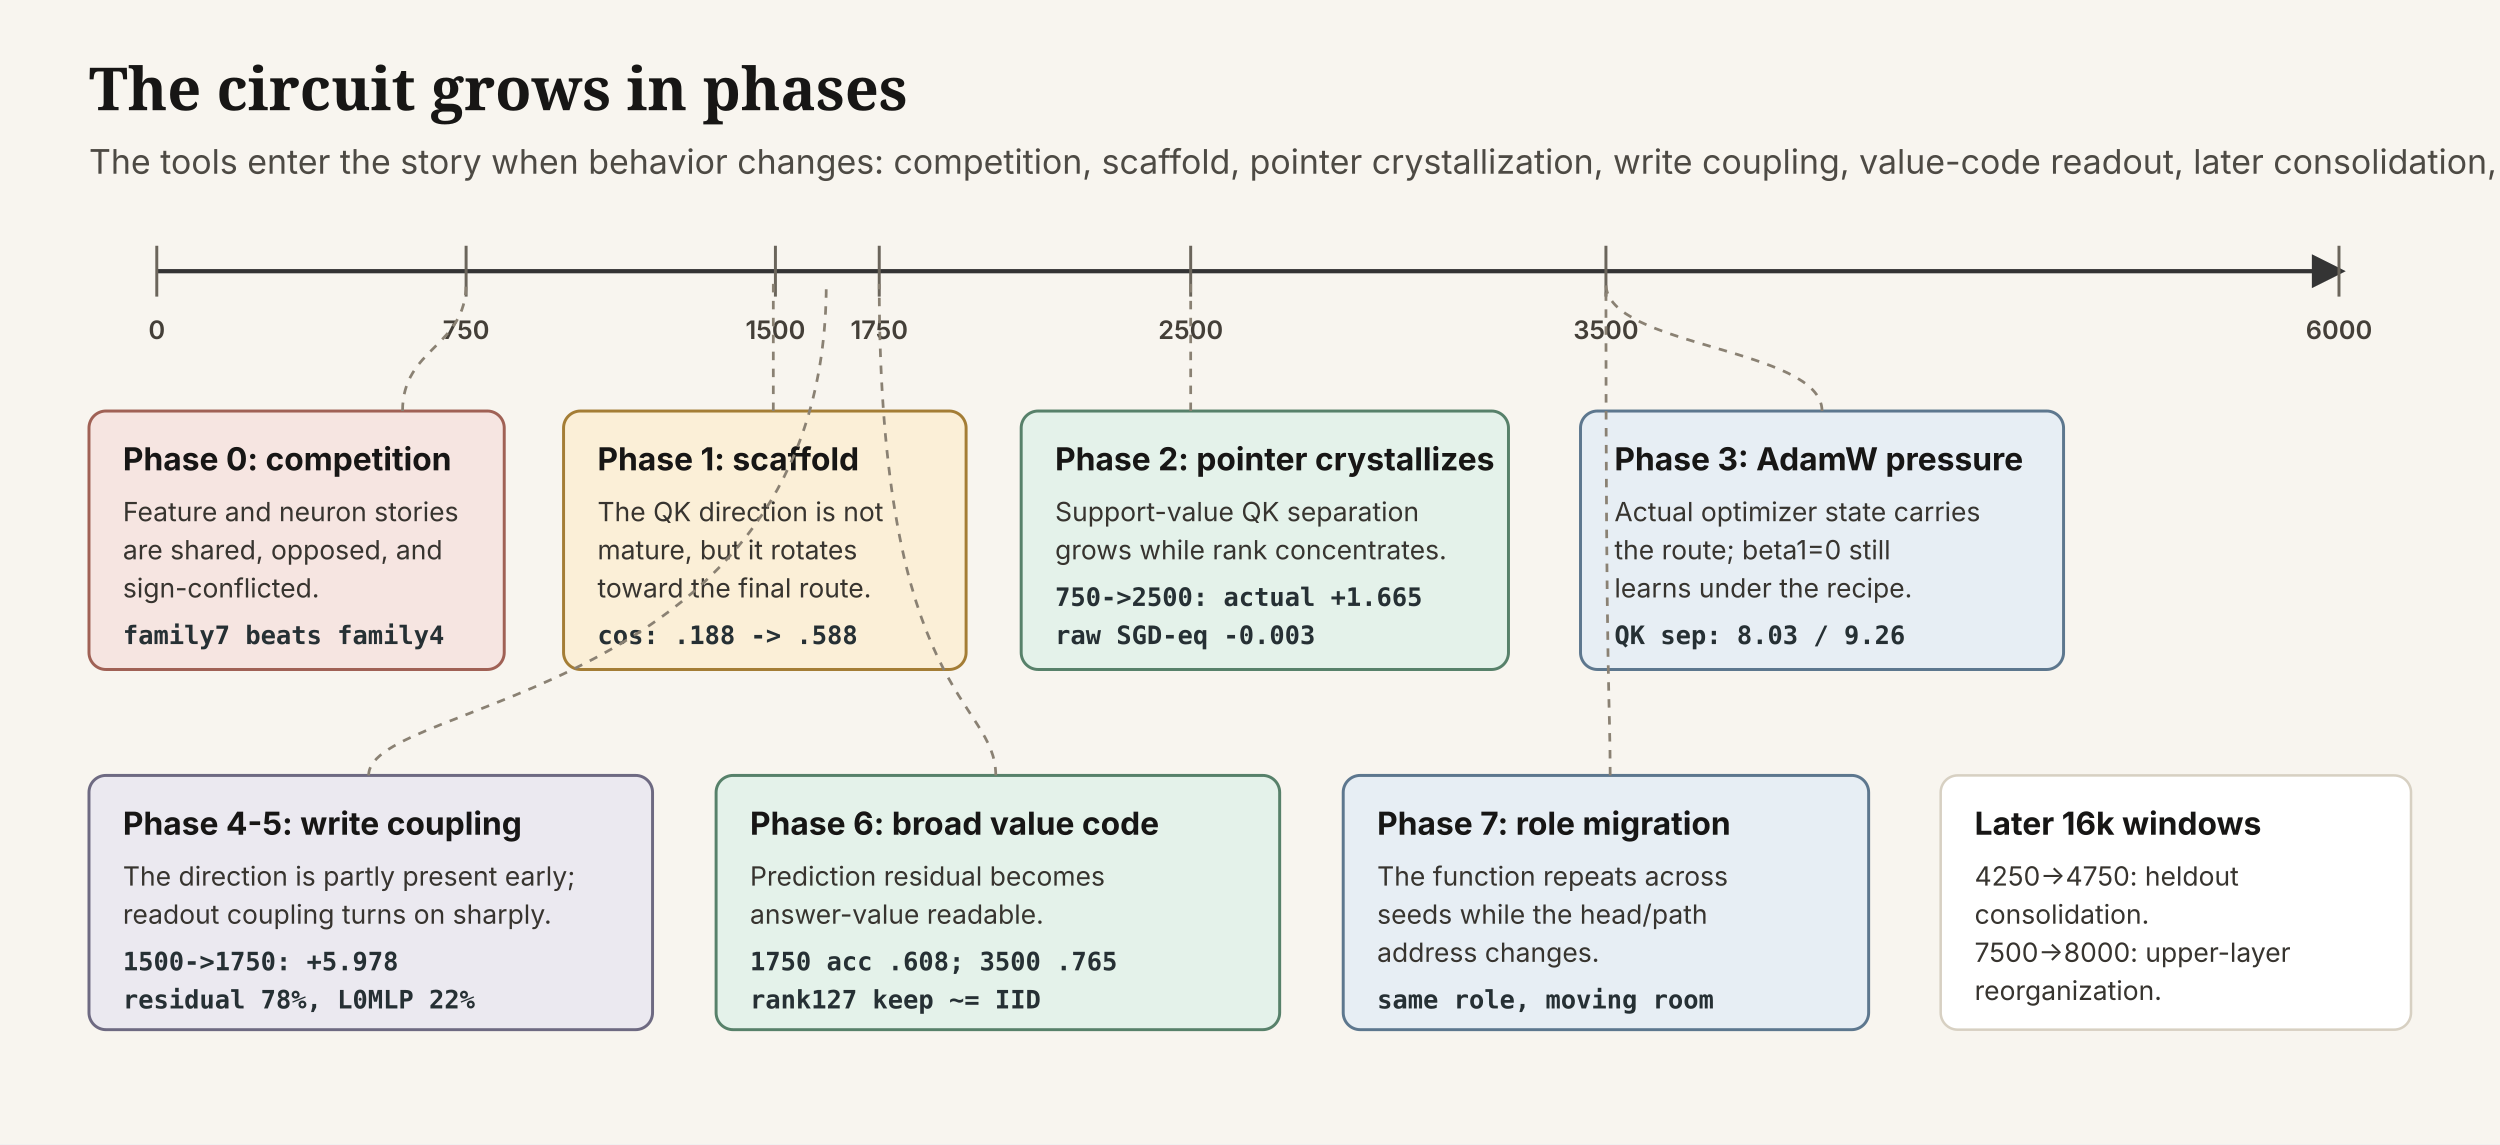
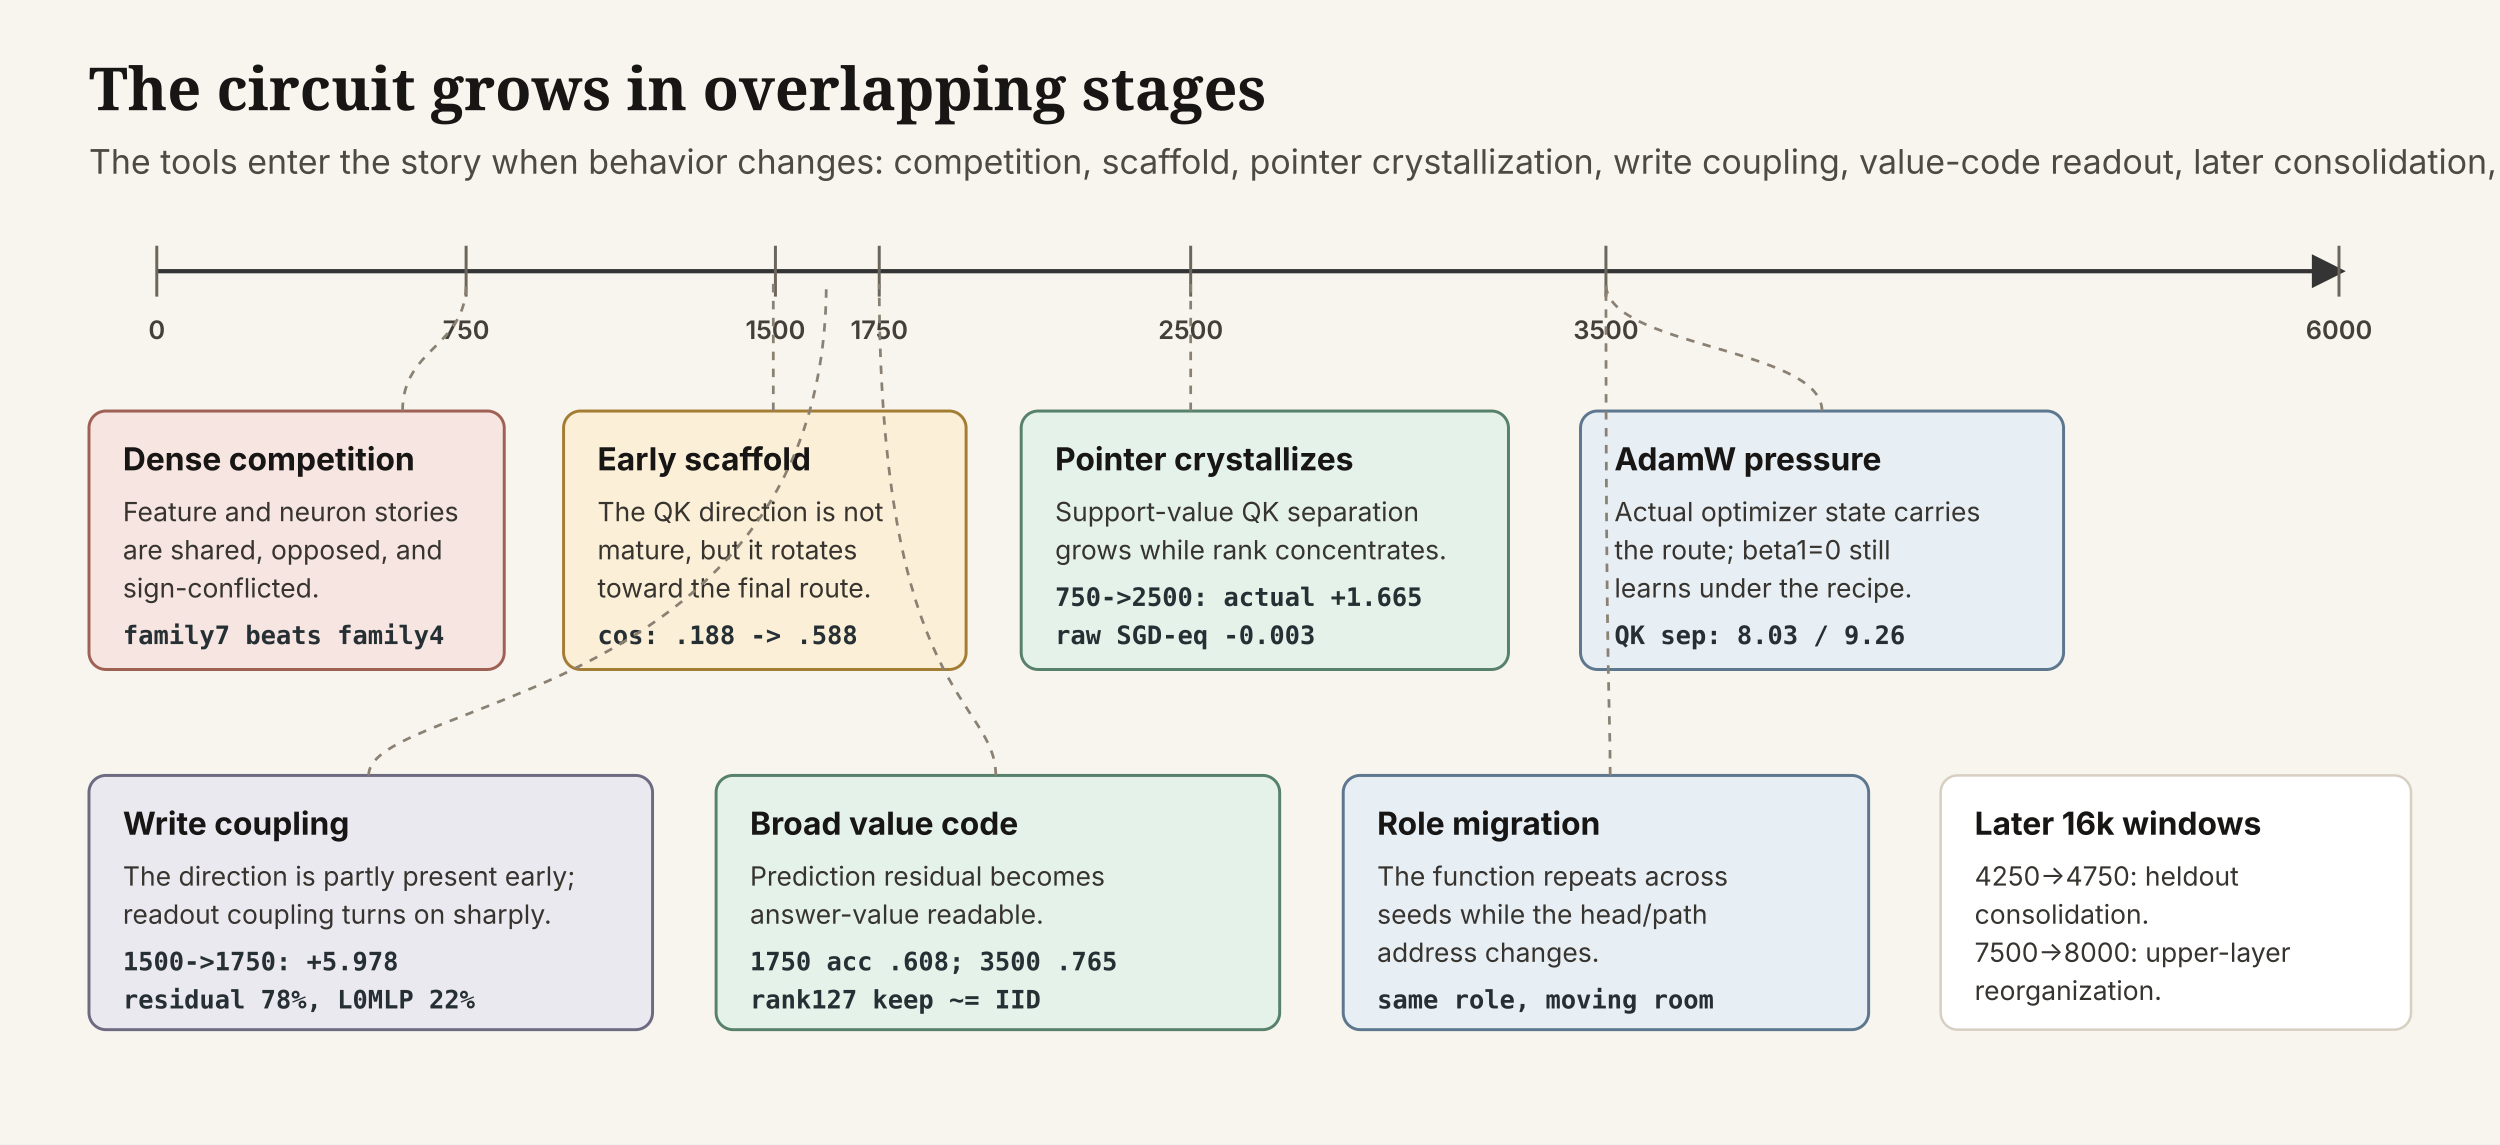
<svg xmlns="http://www.w3.org/2000/svg" width="1180" height="540" viewBox="0 0 1180 540" role="img" aria-labelledby="title desc">
  <defs>
    <marker id="arrow" viewBox="0 0 10 10" refX="8" refY="5" markerWidth="8" markerHeight="8" orient="auto">
      <path d="M 0 0 L 10 5 L 0 10 z" fill="#343434" />
    </marker>
    <style>
      .title { font: 700 28px Georgia, serif; fill: #171615; }
      .subtitle { font: 400 16px Inter, Arial, sans-serif; fill: #4d4a44; }
      .axis { stroke: #343434; stroke-width: 2; marker-end: url(#arrow); }
      .tick { stroke: #6b655b; stroke-width: 1.4; }
      .tick-label { font: 600 12px Inter, Arial, sans-serif; fill: #443f38; }
      .phase-title { font: 700 15px Inter, Arial, sans-serif; fill: #171615; }
      .phase-text { font: 400 12.5px Inter, Arial, sans-serif; fill: #37342f; }
      .phase-math { font: 600 12px ui-monospace, SFMono-Regular, Menlo, Consolas, monospace; fill: #263034; }
      .box { fill: #fffdf8; stroke: #bcb2a2; stroke-width: 1.4; rx: 8; }
      .green { fill: #e4f2ea; stroke: #57816a; }
      .blue { fill: #e7eef4; stroke: #5d778e; }
      .gold { fill: #fbefd7; stroke: #a47d35; }
      .rose { fill: #f6e5e1; stroke: #a06155; }
      .ink { fill: #ebe9f0; stroke: #6e6a82; }
      .callout { fill: #ffffff; stroke: #d7d0c2; stroke-width: 1.2; rx: 8; }
      .connector { stroke: #8a8173; stroke-width: 1.3; stroke-dasharray: 4 4; fill: none; }
    </style>
  </defs>
  <rect width="1180" height="540" fill="#f8f5ef" />
-   <text x="42" y="52" class="title">The circuit grows in phases</text>
+   <text x="42" y="52" class="title">The circuit grows in overlapping stages</text>
  <text x="42" y="82" class="subtitle">The tools enter the story when behavior changes: competition, scaffold, pointer crystallization, write coupling, value-code readout, later consolidation, and role migration.</text>
  <line x1="74" y1="128" x2="1104" y2="128" class="axis" />
  <g>
    <line x1="74" y1="116" x2="74" y2="140" class="tick" />
    <text x="74" y="160" class="tick-label" text-anchor="middle">0</text>
    <line x1="220" y1="116" x2="220" y2="140" class="tick" />
    <text x="220" y="160" class="tick-label" text-anchor="middle">750</text>
    <line x1="366" y1="116" x2="366" y2="140" class="tick" />
    <text x="366" y="160" class="tick-label" text-anchor="middle">1500</text>
    <line x1="415" y1="116" x2="415" y2="140" class="tick" />
    <text x="415" y="160" class="tick-label" text-anchor="middle">1750</text>
    <line x1="562" y1="116" x2="562" y2="140" class="tick" />
    <text x="562" y="160" class="tick-label" text-anchor="middle">2500</text>
    <line x1="758" y1="116" x2="758" y2="140" class="tick" />
    <text x="758" y="160" class="tick-label" text-anchor="middle">3500</text>
    <line x1="1104" y1="116" x2="1104" y2="140" class="tick" />
    <text x="1104" y="160" class="tick-label" text-anchor="middle">6000</text>
  </g>
  <g transform="translate(42 194)">
    <rect x="0" y="0" width="196" height="122" class="box rose" />
-     <text x="16" y="28" class="phase-title">Phase 0: competition</text>
+     <text x="16" y="28" class="phase-title">Dense competition</text>
    <text x="16" y="52" class="phase-text">Feature and neuron stories</text>
    <text x="16" y="70" class="phase-text">are shared, opposed, and</text>
    <text x="16" y="88" class="phase-text">sign-conflicted.</text>
    <text x="16" y="110" class="phase-math">family7 beats family4</text>
  </g>
  <path d="M 190 194 C 190 164 220 164 220 134" class="connector" />
  <g transform="translate(266 194)">
    <rect x="0" y="0" width="190" height="122" class="box gold" />
-     <text x="16" y="28" class="phase-title">Phase 1: scaffold</text>
+     <text x="16" y="28" class="phase-title">Early scaffold</text>
    <text x="16" y="52" class="phase-text">The QK direction is not</text>
    <text x="16" y="70" class="phase-text">mature, but it rotates</text>
    <text x="16" y="88" class="phase-text">toward the final route.</text>
    <text x="16" y="110" class="phase-math">cos: .188 -&gt; .588</text>
  </g>
  <path d="M 365 194 C 365 166 365 166 365 134" class="connector" />
  <g transform="translate(482 194)">
    <rect x="0" y="0" width="230" height="122" class="box green" />
-     <text x="16" y="28" class="phase-title">Phase 2: pointer crystallizes</text>
+     <text x="16" y="28" class="phase-title">Pointer crystallizes</text>
    <text x="16" y="52" class="phase-text">Support-value QK separation</text>
    <text x="16" y="70" class="phase-text">grows while rank concentrates.</text>
    <text x="16" y="92" class="phase-math">750-&gt;2500: actual +1.665</text>
    <text x="16" y="110" class="phase-math">raw SGD-eq -0.003</text>
  </g>
  <path d="M 562 194 C 562 164 562 164 562 134" class="connector" />
  <g transform="translate(746 194)">
    <rect x="0" y="0" width="228" height="122" class="box blue" />
-     <text x="16" y="28" class="phase-title">Phase 3: AdamW pressure</text>
+     <text x="16" y="28" class="phase-title">AdamW pressure</text>
    <text x="16" y="52" class="phase-text">Actual optimizer state carries</text>
    <text x="16" y="70" class="phase-text">the route; beta1=0 still</text>
    <text x="16" y="88" class="phase-text">learns under the recipe.</text>
    <text x="16" y="110" class="phase-math">QK sep: 8.03 / 9.26</text>
  </g>
  <path d="M 860 194 C 860 164 758 164 758 134" class="connector" />
  <g transform="translate(42 366)">
    <rect x="0" y="0" width="266" height="120" class="box ink" />
-     <text x="16" y="28" class="phase-title">Phase 4-5: write coupling</text>
+     <text x="16" y="28" class="phase-title">Write coupling</text>
    <text x="16" y="52" class="phase-text">The direction is partly present early;</text>
    <text x="16" y="70" class="phase-text">readout coupling turns on sharply.</text>
    <text x="16" y="92" class="phase-math">1500-&gt;1750: +5.978</text>
    <text x="16" y="110" class="phase-math">residual 78%, L0MLP 22%</text>
  </g>
  <path d="M 174 366 C 174 330 390 330 390 134" class="connector" />
  <g transform="translate(338 366)">
    <rect x="0" y="0" width="266" height="120" class="box green" />
-     <text x="16" y="28" class="phase-title">Phase 6: broad value code</text>
+     <text x="16" y="28" class="phase-title">Broad value code</text>
    <text x="16" y="52" class="phase-text">Prediction residual becomes</text>
    <text x="16" y="70" class="phase-text">answer-value readable.</text>
    <text x="16" y="92" class="phase-math">1750 acc .608; 3500 .765</text>
    <text x="16" y="110" class="phase-math">rank127 keep ~= IID</text>
  </g>
  <path d="M 470 366 C 470 330 415 330 415 134" class="connector" />
  <g transform="translate(634 366)">
    <rect x="0" y="0" width="248" height="120" class="box blue" />
-     <text x="16" y="28" class="phase-title">Phase 7: role migration</text>
+     <text x="16" y="28" class="phase-title">Role migration</text>
    <text x="16" y="52" class="phase-text">The function repeats across</text>
    <text x="16" y="70" class="phase-text">seeds while the head/path</text>
    <text x="16" y="88" class="phase-text">address changes.</text>
    <text x="16" y="110" class="phase-math">same role, moving room</text>
  </g>
  <path d="M 760 366 C 760 330 758 330 758 134" class="connector" />
  <g transform="translate(916 366)">
    <rect x="0" y="0" width="222" height="120" class="box callout" />
    <text x="16" y="28" class="phase-title">Later 16k windows</text>
    <text x="16" y="52" class="phase-text">4250-&gt;4750: heldout</text>
    <text x="16" y="70" class="phase-text">consolidation.</text>
    <text x="16" y="88" class="phase-text">7500-&gt;8000: upper-layer</text>
    <text x="16" y="106" class="phase-text">reorganization.</text>
  </g>
</svg>
